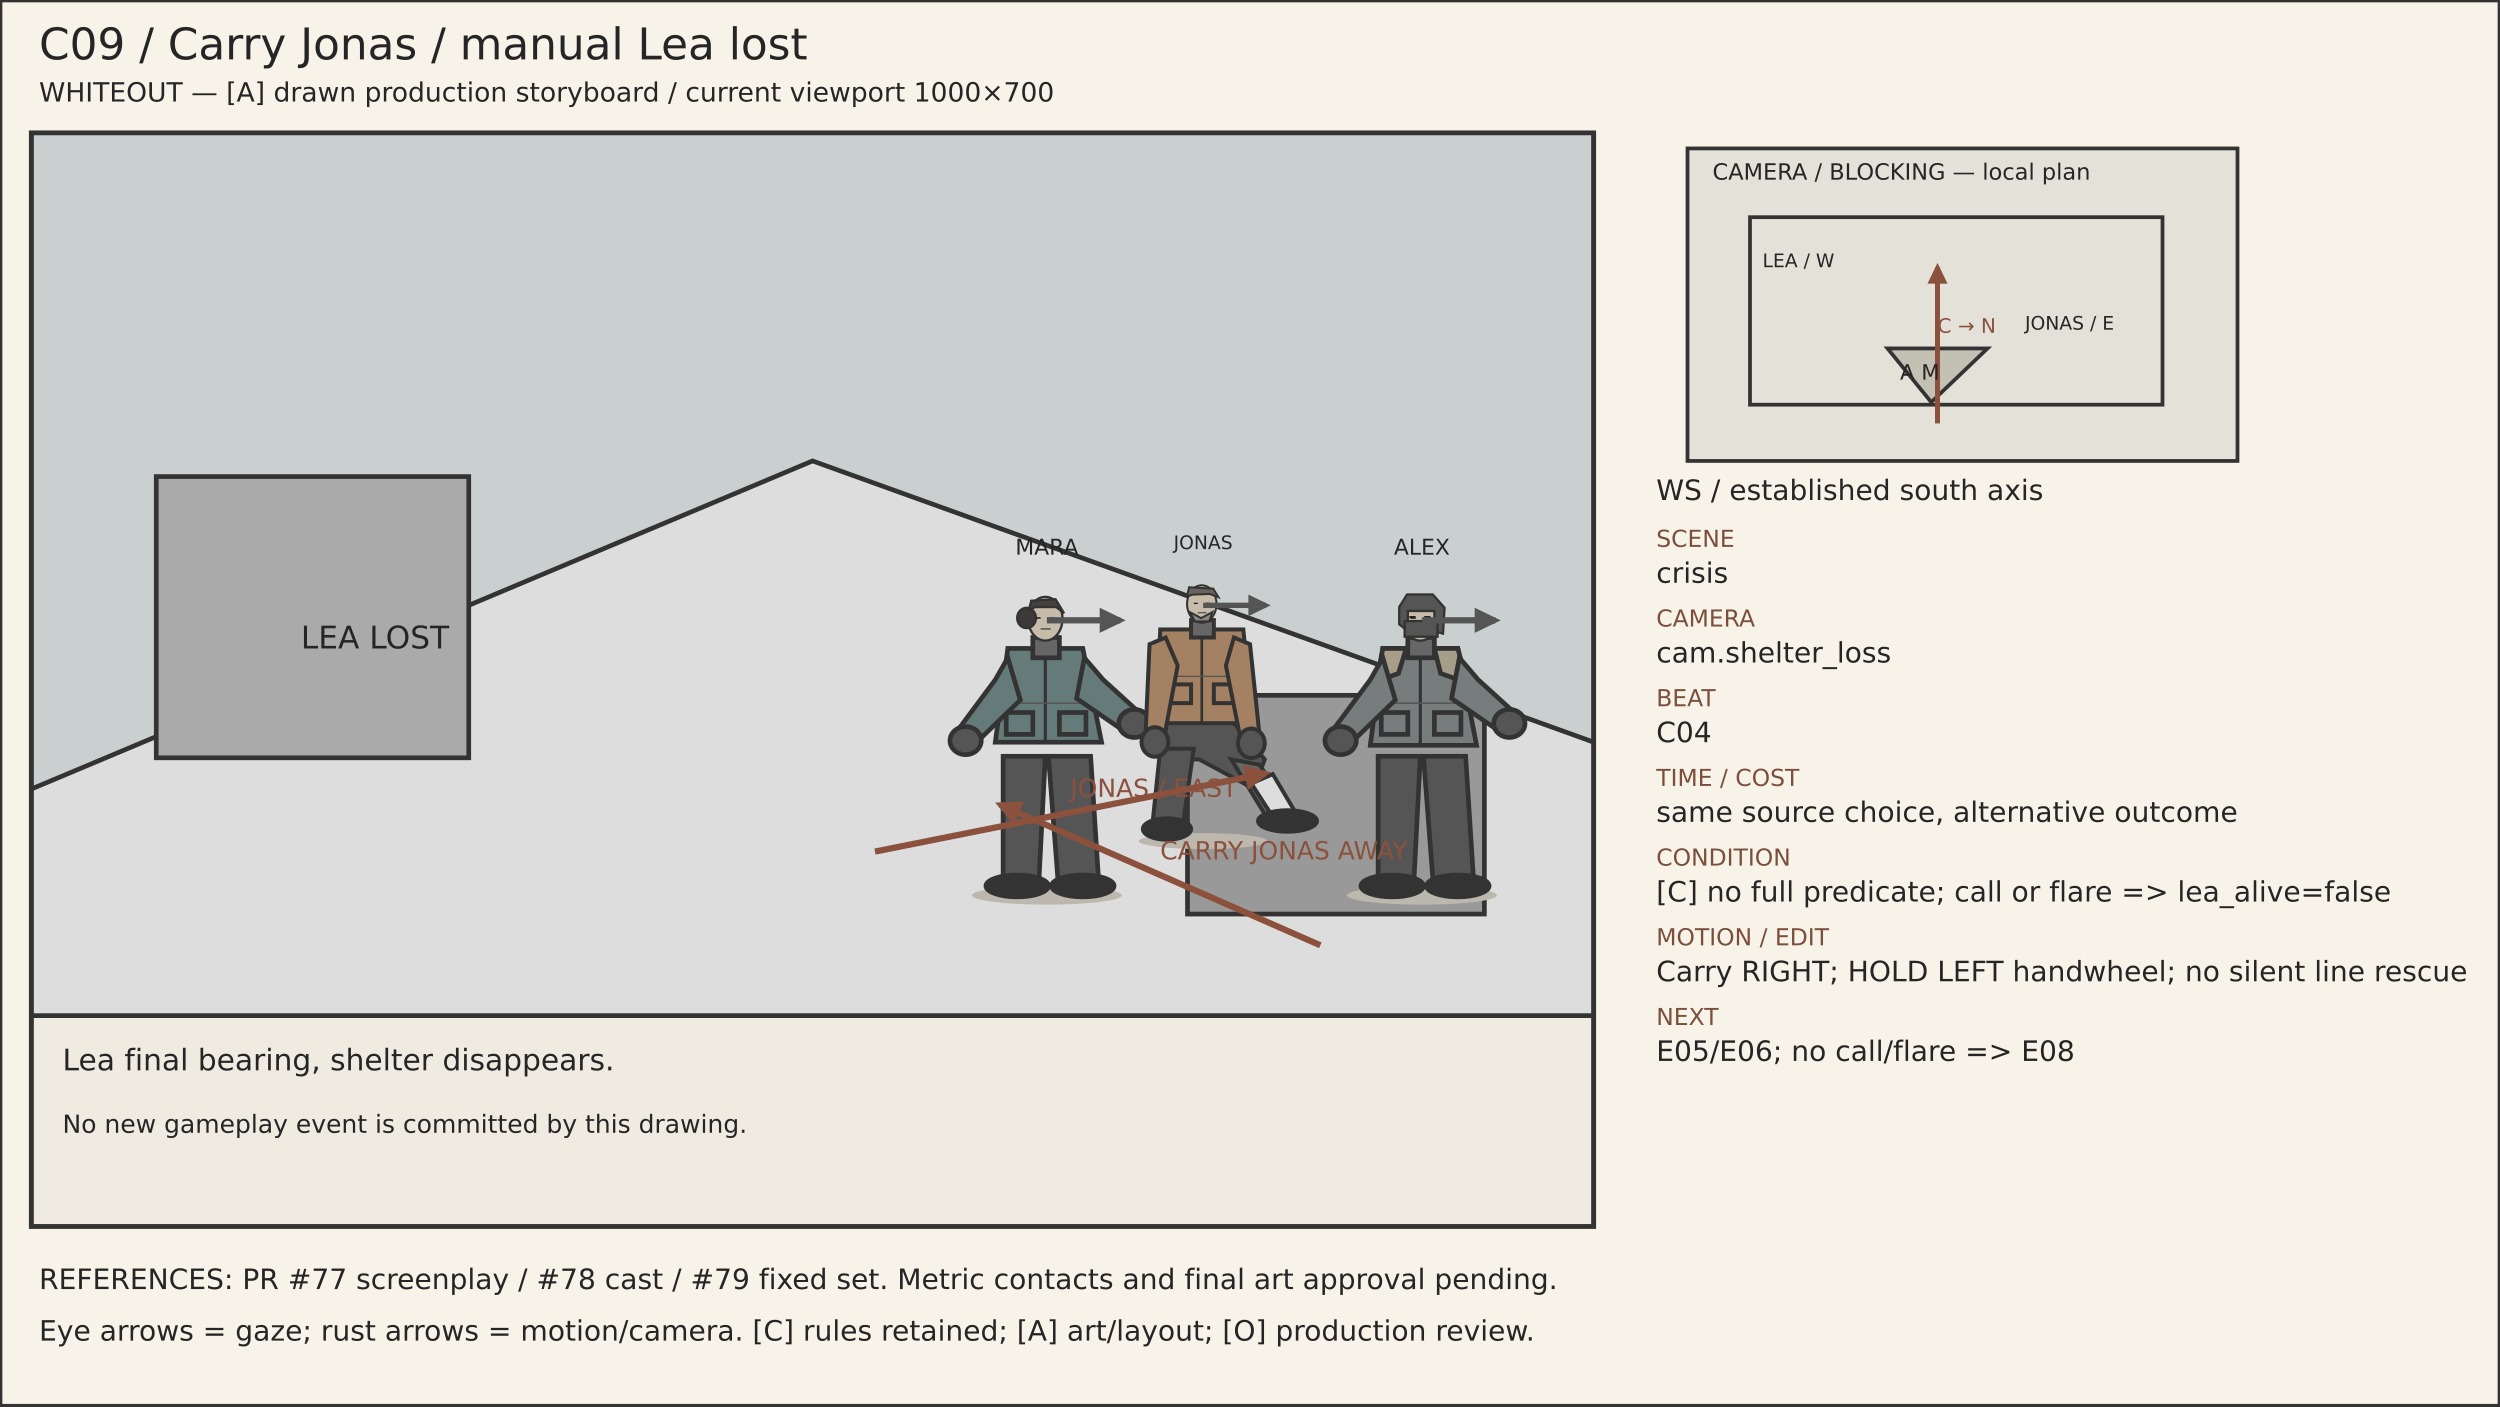
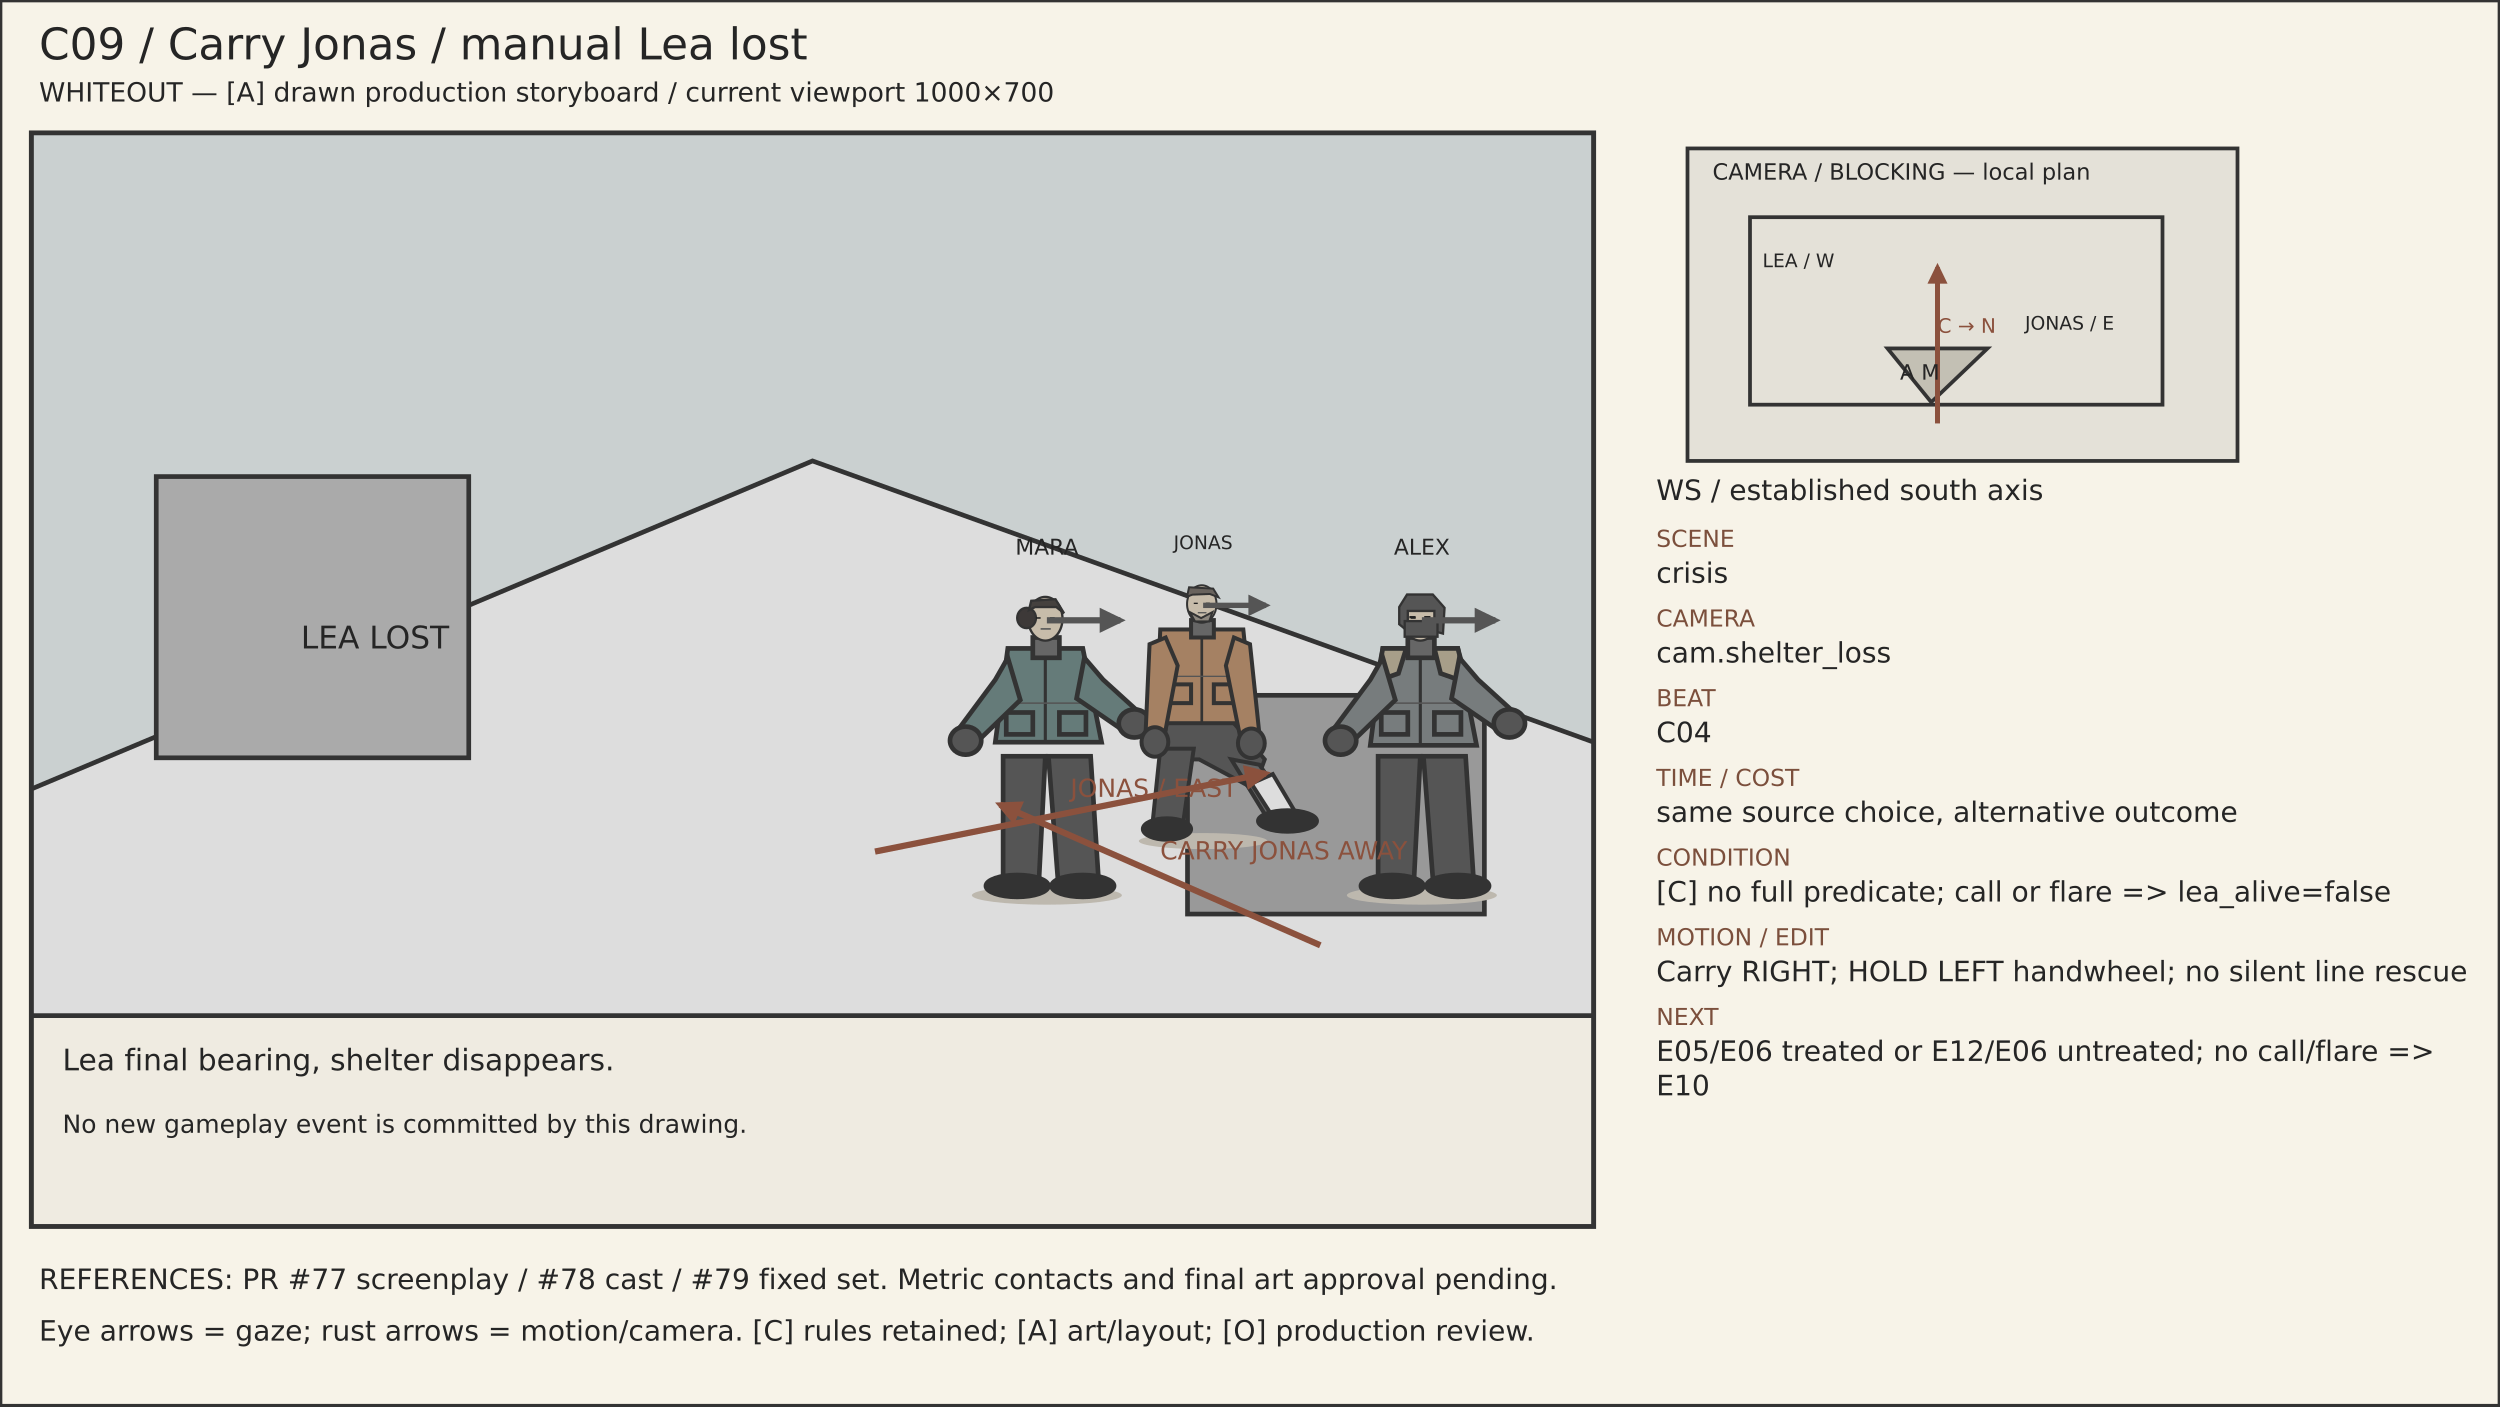
<svg xmlns="http://www.w3.org/2000/svg" width="1600" height="900" viewBox="0 0 1600 900">
  <rect x="0" y="0" width="1600" height="900" rx="0" fill="#f7f3e8" stroke="#333" stroke-width="3" />
  <text x="25" y="38" font-size="28" fill="#252525" text-anchor="start" font-family="DejaVu Sans,sans-serif">C09 / Carry Jonas / manual Lea lost</text>
  <text x="25" y="65" font-size="17" fill="#252525" text-anchor="start" font-family="DejaVu Sans,sans-serif">WHITEOUT — [A] drawn production storyboard / current viewport 1000×700</text>
  <svg x="20" y="85" width="1000" height="700" viewBox="0 0 1000 700">
    <rect x="0" y="0" width="1000" height="700" rx="0" fill="#cad0d0" stroke="#333" stroke-width="3" />
    <polygon points="0,420 500,210 1000,390 1000,700 0,700" fill="#ddd" stroke="#333" stroke-width="3" />
    <rect x="80" y="220" width="200" height="180" rx="0" fill="#aaa" stroke="#333" stroke-width="3" />
    <rect x="740" y="360" width="190" height="140" rx="0" fill="#999" stroke="#333" stroke-width="3" />
    <g transform="translate(600.0,280.0) scale(1.0)">
      <ellipse cx="50" cy="208" rx="48" ry="6" fill="#bdb8ae" stroke="none" stroke-width="3" />
      <polygon points="22,119 49,119 45,197 22,197" fill="#555" stroke="#333" stroke-width="3" />
      <polygon points="51,119 78,119 83,197 57,197" fill="#555" stroke="#333" stroke-width="3" />
      <ellipse cx="31" cy="202" rx="20" ry="7" fill="#333" stroke="#333" stroke-width="3" />
      <ellipse cx="73" cy="202" rx="20" ry="7" fill="#333" stroke="#333" stroke-width="3" />
      <polygon points="25,50 73,50 85,110 17,110" fill="#657b79" stroke="#333" stroke-width="3" />
      <path d="M49,55 L49,110" fill="none" stroke="#333" stroke-width="2" />
      <path d="M20,85 L80,85" fill="none" stroke="#555" stroke-width="1" />
      <rect x="24" y="91" width="17" height="14" rx="0" fill="#657b79" stroke="#333" stroke-width="3" />
      <rect x="58" y="91" width="17" height="14" rx="0" fill="#657b79" stroke="#333" stroke-width="3" />
      <polygon points="25,56 17,70 -9,105 3,112 33,83" fill="#657b79" stroke="#333" stroke-width="3" />
      <polygon points="74,56 86,70 108,90 101,104 69,82" fill="#657b79" stroke="#333" stroke-width="3" />
      <ellipse cx="-2" cy="109" rx="10" ry="9" fill="#555" stroke="#333" stroke-width="3" />
      <ellipse cx="106" cy="98" rx="10" ry="9" fill="#555" stroke="#333" stroke-width="3" />
      <rect x="41" y="43" width="17" height="13" rx="0" fill="#666" stroke="#333" stroke-width="3" />
      <g transform="translate(24.5,15.5) scale(.5)">
        <ellipse cx="49" cy="31" rx="22" ry="28" fill="#c7bcaa" stroke="#333" stroke-width="3" />
        <ellipse cx="25" cy="30" rx="12" ry="13" fill="#3d3938" stroke="#333" stroke-width="3" />
        <polygon points="28,20 31,8 62,6 73,24 63,16 36,16" fill="#45413e" stroke="#333" stroke-width="3" />
        <path d="M37,30 L43,30" fill="none" stroke="#222" stroke-width="2" />
        <path d="M55,30 L61,30" fill="none" stroke="#222" stroke-width="2" />
        <path d="M43,44 L56,44" fill="none" stroke="#555" stroke-width="2" />
      </g>
      <text x="50" y="-10" font-size="14" fill="#252525" text-anchor="middle" font-family="DejaVu Sans,sans-serif">MARA</text>
      <path d="M50,32 L97,32" fill="none" stroke="#555" stroke-width="4" />
      <polygon points="97,32 85.294,37.655 85.294,26.345" fill="#555" stroke="#555" stroke-width="3" />
    </g>
    <g transform="translate(707.1429,275.0) scale(0.8571429)">
      <ellipse cx="50" cy="208" rx="48" ry="6" fill="#bdb8ae" stroke="none" stroke-width="3" />
      <polygon points="24,113 67,113 96,147 88,169 47,147 18,147" fill="#555" stroke="#333" stroke-width="3" />
      <polygon points="18,139 43,139 35,195 12,197" fill="#555" stroke="#333" stroke-width="3" />
      <polygon points="71,147 92,151 117,187 101,196" fill="#666" stroke="#333" stroke-width="3" />
      <polygon points="86,165 102,158 118,185 104,193" fill="#ddd" stroke="#333" stroke-width="3" />
      <ellipse cx="23" cy="199" rx="18" ry="8" fill="#333" stroke="#333" stroke-width="3" />
      <ellipse cx="113" cy="193" rx="22" ry="8" fill="#333" stroke="#333" stroke-width="3" />
      <polygon points="18,50 80,50 87,120 15,120" fill="#a58163" stroke="#333" stroke-width="3" />
      <path d="M49,55 L49,120" fill="none" stroke="#333" stroke-width="2" />
      <path d="M20,85 L80,85" fill="none" stroke="#555" stroke-width="1" />
      <rect x="24" y="91" width="17" height="14" rx="0" fill="#a58163" stroke="#333" stroke-width="3" />
      <rect x="58" y="91" width="17" height="14" rx="0" fill="#a58163" stroke="#333" stroke-width="3" />
      <polygon points="22,56 10,61 7,128 21,130 31,77" fill="#a58163" stroke="#333" stroke-width="3" />
      <polygon points="73,56 85,61 92,128 78,132 67,77" fill="#a58163" stroke="#333" stroke-width="3" />
      <ellipse cx="14" cy="134" rx="10" ry="11" fill="#555" stroke="#333" stroke-width="3" />
      <ellipse cx="86" cy="135" rx="10" ry="11" fill="#555" stroke="#333" stroke-width="3" />
      <rect x="41" y="43" width="17" height="13" rx="0" fill="#666" stroke="#333" stroke-width="3" />
      <g transform="translate(24.5,15.5) scale(.5)">
        <ellipse cx="49" cy="31" rx="22" ry="28" fill="#c7bcaa" stroke="#333" stroke-width="3" />
        <polygon points="27,20 30,6 66,8 74,21 61,16 35,17" fill="#69635d" stroke="#333" stroke-width="3" />
        <polygon points="31,43 48,52 65,43 60,57 39,57" fill="#8d877e" stroke="#333" stroke-width="3" />
        <path d="M37,30 L43,30" fill="none" stroke="#222" stroke-width="2" />
        <path d="M55,30 L61,30" fill="none" stroke="#222" stroke-width="2" />
        <path d="M43,44 L56,44" fill="none" stroke="#555" stroke-width="2" />
      </g>
      <text x="50" y="-10" font-size="14" fill="#252525" text-anchor="middle" font-family="DejaVu Sans,sans-serif">JONAS</text>
      <path d="M50,32 L97,32" fill="none" stroke="#555" stroke-width="4" />
      <polygon points="97,32 85.294,37.655 85.294,26.345" fill="#555" stroke="#555" stroke-width="3" />
    </g>
    <g transform="translate(840.0,280.0) scale(1.0)">
      <ellipse cx="50" cy="208" rx="48" ry="6" fill="#bdb8ae" stroke="none" stroke-width="3" />
      <polygon points="22,119 49,119 45,197 22,197" fill="#555" stroke="#333" stroke-width="3" />
      <polygon points="51,119 78,119 83,197 57,197" fill="#555" stroke="#333" stroke-width="3" />
      <ellipse cx="31" cy="202" rx="20" ry="7" fill="#333" stroke="#333" stroke-width="3" />
      <ellipse cx="73" cy="202" rx="20" ry="7" fill="#333" stroke="#333" stroke-width="3" />
      <polygon points="25,50 73,50 85,112 17,112" fill="#777c7d" stroke="#333" stroke-width="3" />
      <polygon points="25,50 40,50 35,66 21,71" fill="#a79e89" stroke="#333" stroke-width="3" />
      <polygon points="58,50 73,50 79,72 62,66" fill="#a79e89" stroke="#333" stroke-width="3" />
      <path d="M49,55 L49,112" fill="none" stroke="#333" stroke-width="2" />
      <path d="M20,85 L80,85" fill="none" stroke="#555" stroke-width="1" />
      <rect x="24" y="91" width="17" height="14" rx="0" fill="#777c7d" stroke="#333" stroke-width="3" />
      <rect x="58" y="91" width="17" height="14" rx="0" fill="#777c7d" stroke="#333" stroke-width="3" />
      <polygon points="25,56 17,70 -9,105 3,112 33,83" fill="#777c7d" stroke="#333" stroke-width="3" />
      <polygon points="74,56 86,70 108,90 101,104 69,82" fill="#777c7d" stroke="#333" stroke-width="3" />
      <ellipse cx="-2" cy="109" rx="10" ry="9" fill="#555" stroke="#333" stroke-width="3" />
      <ellipse cx="106" cy="98" rx="10" ry="9" fill="#555" stroke="#333" stroke-width="3" />
      <rect x="41" y="43" width="17" height="13" rx="0" fill="#666" stroke="#333" stroke-width="3" />
      <g transform="translate(24.5,15.5) scale(.5)">
        <ellipse cx="49" cy="31" rx="22" ry="28" fill="#c7bcaa" stroke="#333" stroke-width="3" />
        <polygon points="22,38 22,16 32,0 65,0 80,17 78,50 67,47 67,21 33,21 33,47" fill="#555" stroke="#333" stroke-width="3" />
        <rect x="29" y="34" width="42" height="20" rx="0" fill="#555" stroke="#333" stroke-width="3" />
        <path d="M35,29 L43,29" fill="none" stroke="#222" stroke-width="3" />
        <path d="M54,29 L62,29" fill="none" stroke="#222" stroke-width="3" />
        <path d="M37,30 L43,30" fill="none" stroke="#222" stroke-width="2" />
        <path d="M55,30 L61,30" fill="none" stroke="#222" stroke-width="2" />
        <path d="M43,44 L56,44" fill="none" stroke="#555" stroke-width="2" />
      </g>
      <text x="50" y="-10" font-size="14" fill="#252525" text-anchor="middle" font-family="DejaVu Sans,sans-serif">ALEX</text>
      <path d="M50,32 L97,32" fill="none" stroke="#555" stroke-width="4" />
      <polygon points="97,32 85.294,37.655 85.294,26.345" fill="#555" stroke="#555" stroke-width="3" />
    </g>
    <path d="M825,520 L620,430" fill="none" stroke="#8b513d" stroke-width="4" />
    <polygon points="620,430 632.991,429.528 628.445,439.883" fill="#8b513d" stroke="#8b513d" stroke-width="3" />
    <text x="722.5" y="465.0" font-size="16" fill="#8b513d" text-anchor="start" font-family="DejaVu Sans,sans-serif">CARRY JONAS AWAY</text>
    <text x="220" y="330" font-size="20" fill="#252525" text-anchor="middle" font-family="DejaVu Sans,sans-serif">LEA LOST</text>
    <path d="M540,460 L790,410" fill="none" stroke="#8b513d" stroke-width="4" />
    <polygon points="790,410 779.63,417.84 777.413,406.751" fill="#8b513d" stroke="#8b513d" stroke-width="3" />
    <text x="665.0" y="425.0" font-size="16" fill="#8b513d" text-anchor="start" font-family="DejaVu Sans,sans-serif">JONAS / EAST</text>
    <rect x="0" y="565" width="1000" height="135" rx="0" fill="#efebe1" stroke="#333" stroke-width="3" />
    <text x="20" y="600" font-size="19" fill="#252525" text-anchor="start" font-family="DejaVu Sans,sans-serif">Lea final bearing, shelter disappears.</text>
    <text x="20" y="640" font-size="16" fill="#252525" text-anchor="start" font-family="DejaVu Sans,sans-serif">No new gameplay event is committed by this drawing.</text>
  </svg>
  <rect x="20" y="85" width="1000" height="700" rx="0" fill="none" stroke="#333" stroke-width="3" />
  <g transform="translate(216,19) scale(.8)">
    <rect x="1080" y="95" width="440" height="250" rx="0" fill="#e4e1d8" stroke="#333" stroke-width="3" />
    <text x="1100" y="120" font-size="18" fill="#252525" text-anchor="start" font-family="DejaVu Sans,sans-serif">CAMERA / BLOCKING — local plan</text>
    <rect x="1130" y="150" width="330" height="150" rx="0" fill="none" stroke="#333" stroke-width="3" />
    <polygon points="1275,298 1240,255 1320,255" fill="#c3c0b4" stroke="#333" stroke-width="3" />
    <path d="M1280,315 L1280,190" fill="none" stroke="#8b513d" stroke-width="4" />
    <polygon points="1280,190 1285.655,201.706 1274.345,201.706" fill="#8b513d" stroke="#8b513d" stroke-width="3" />
    <text x="1280.0" y="242.5" font-size="16" fill="#8b513d" text-anchor="start" font-family="DejaVu Sans,sans-serif">C → N</text>
    <text x="1140" y="190" font-size="15" fill="#252525" text-anchor="start" font-family="DejaVu Sans,sans-serif">LEA / W</text>
    <text x="1350" y="240" font-size="15" fill="#252525" text-anchor="start" font-family="DejaVu Sans,sans-serif">JONAS / E</text>
    <text x="1250" y="280" font-size="17" fill="#252525" text-anchor="start" font-family="DejaVu Sans,sans-serif">A M</text>
  </g>
  <text x="1060" y="320" font-size="18" fill="#252525" text-anchor="start" font-family="DejaVu Sans,sans-serif">WS / established south axis</text>
  <text x="1060" y="350" font-size="15" fill="#7b4f3c" text-anchor="start" font-family="DejaVu Sans,sans-serif">SCENE</text>
  <text x="1060" y="373" font-size="18" fill="#252525" text-anchor="start" font-family="DejaVu Sans,sans-serif">crisis</text>
  <text x="1060" y="401" font-size="15" fill="#7b4f3c" text-anchor="start" font-family="DejaVu Sans,sans-serif">CAMERA</text>
  <text x="1060" y="424" font-size="18" fill="#252525" text-anchor="start" font-family="DejaVu Sans,sans-serif">cam.shelter_loss</text>
  <text x="1060" y="452" font-size="15" fill="#7b4f3c" text-anchor="start" font-family="DejaVu Sans,sans-serif">BEAT</text>
  <text x="1060" y="475" font-size="18" fill="#252525" text-anchor="start" font-family="DejaVu Sans,sans-serif">C04</text>
  <text x="1060" y="503" font-size="15" fill="#7b4f3c" text-anchor="start" font-family="DejaVu Sans,sans-serif">TIME / COST</text>
  <text x="1060" y="526" font-size="18" fill="#252525" text-anchor="start" font-family="DejaVu Sans,sans-serif">same source choice, alternative outcome</text>
  <text x="1060" y="554" font-size="15" fill="#7b4f3c" text-anchor="start" font-family="DejaVu Sans,sans-serif">CONDITION</text>
  <text x="1060" y="577" font-size="18" fill="#252525" text-anchor="start" font-family="DejaVu Sans,sans-serif">[C] no full predicate; call or flare =&gt; lea_alive=false</text>
  <text x="1060" y="605" font-size="15" fill="#7b4f3c" text-anchor="start" font-family="DejaVu Sans,sans-serif">MOTION / EDIT</text>
  <text x="1060" y="628" font-size="18" fill="#252525" text-anchor="start" font-family="DejaVu Sans,sans-serif">Carry RIGHT; HOLD LEFT handwheel; no silent line rescue</text>
  <text x="1060" y="656" font-size="15" fill="#7b4f3c" text-anchor="start" font-family="DejaVu Sans,sans-serif">NEXT</text>
-   <text x="1060" y="679" font-size="18" fill="#252525" text-anchor="start" font-family="DejaVu Sans,sans-serif">E05/E06; no call/flare =&gt; E08</text>
+   <text x="1060" y="679" font-size="18" fill="#252525" text-anchor="start" font-family="DejaVu Sans,sans-serif">E05/E06 treated or E12/E06 untreated; no call/flare =&gt;</text>
+   <text x="1060" y="701" font-size="18" fill="#252525" text-anchor="start" font-family="DejaVu Sans,sans-serif">E10</text>
  <text x="25" y="825" font-size="18" fill="#252525" text-anchor="start" font-family="DejaVu Sans,sans-serif">REFERENCES: PR #77 screenplay / #78 cast / #79 fixed set. Metric contacts and final art approval pending.</text>
  <text x="25" y="858" font-size="18" fill="#252525" text-anchor="start" font-family="DejaVu Sans,sans-serif">Eye arrows = gaze; rust arrows = motion/camera. [C] rules retained; [A] art/layout; [O] production review.</text>
</svg>
